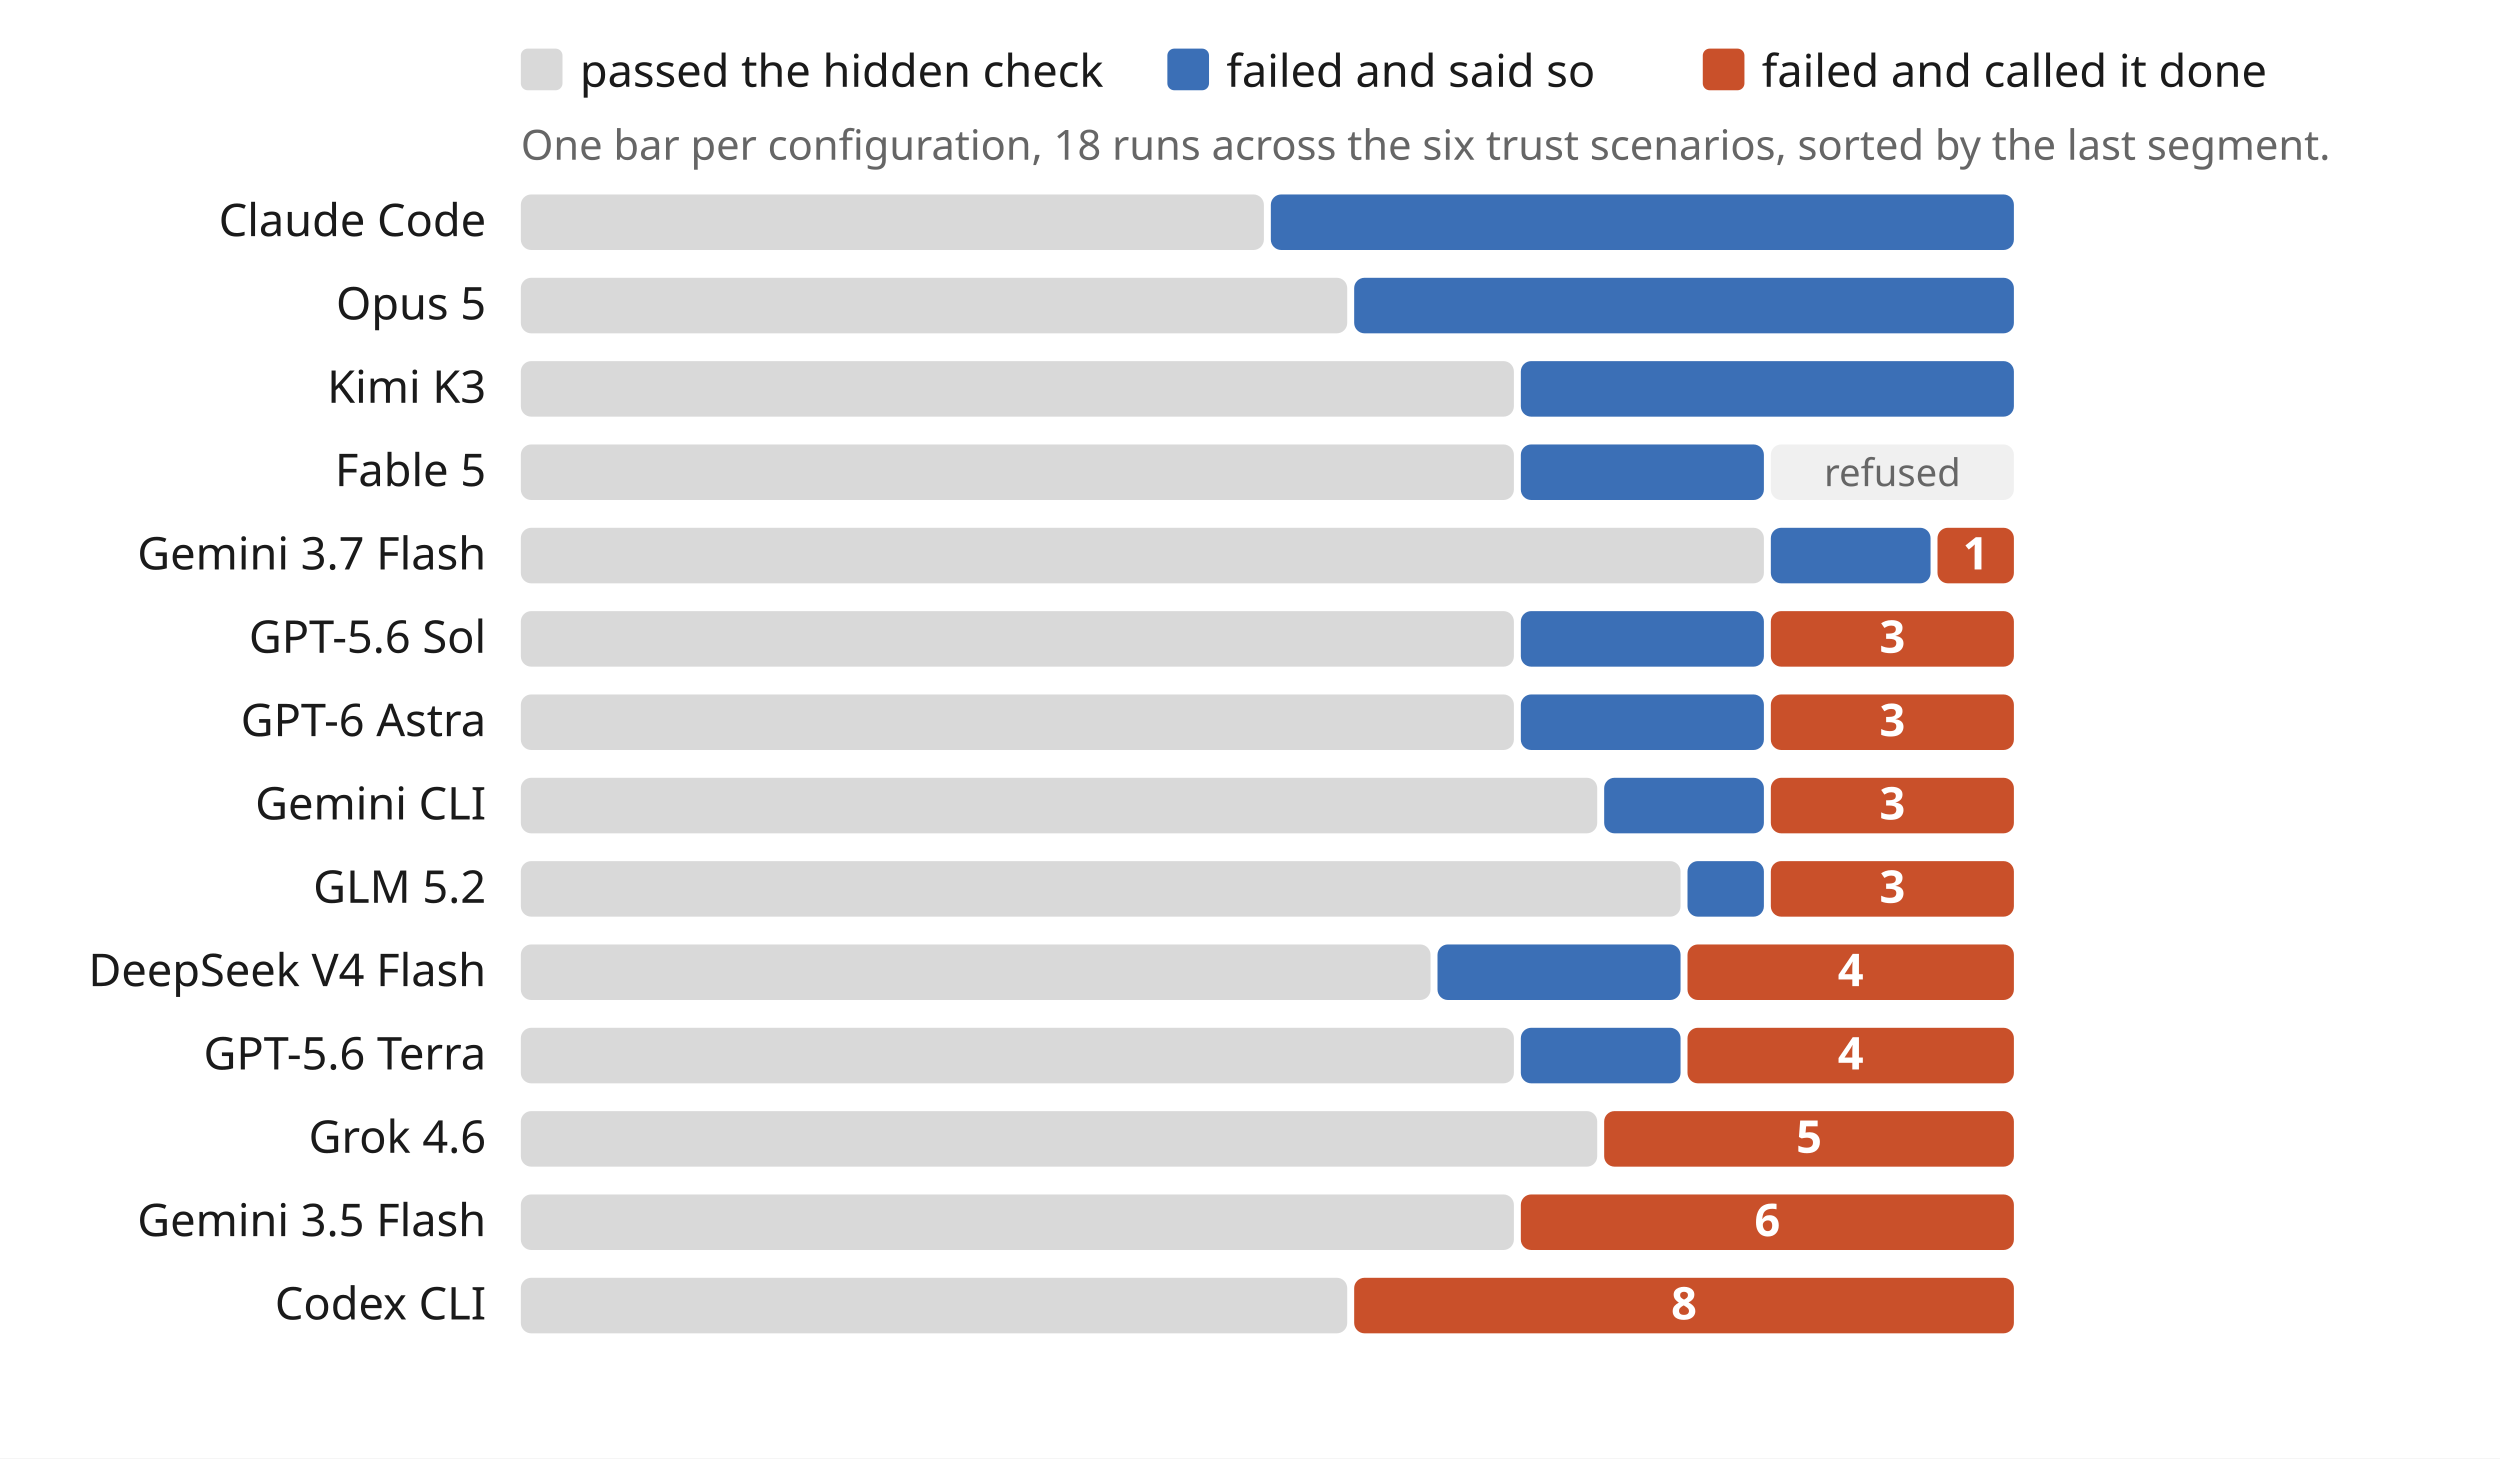
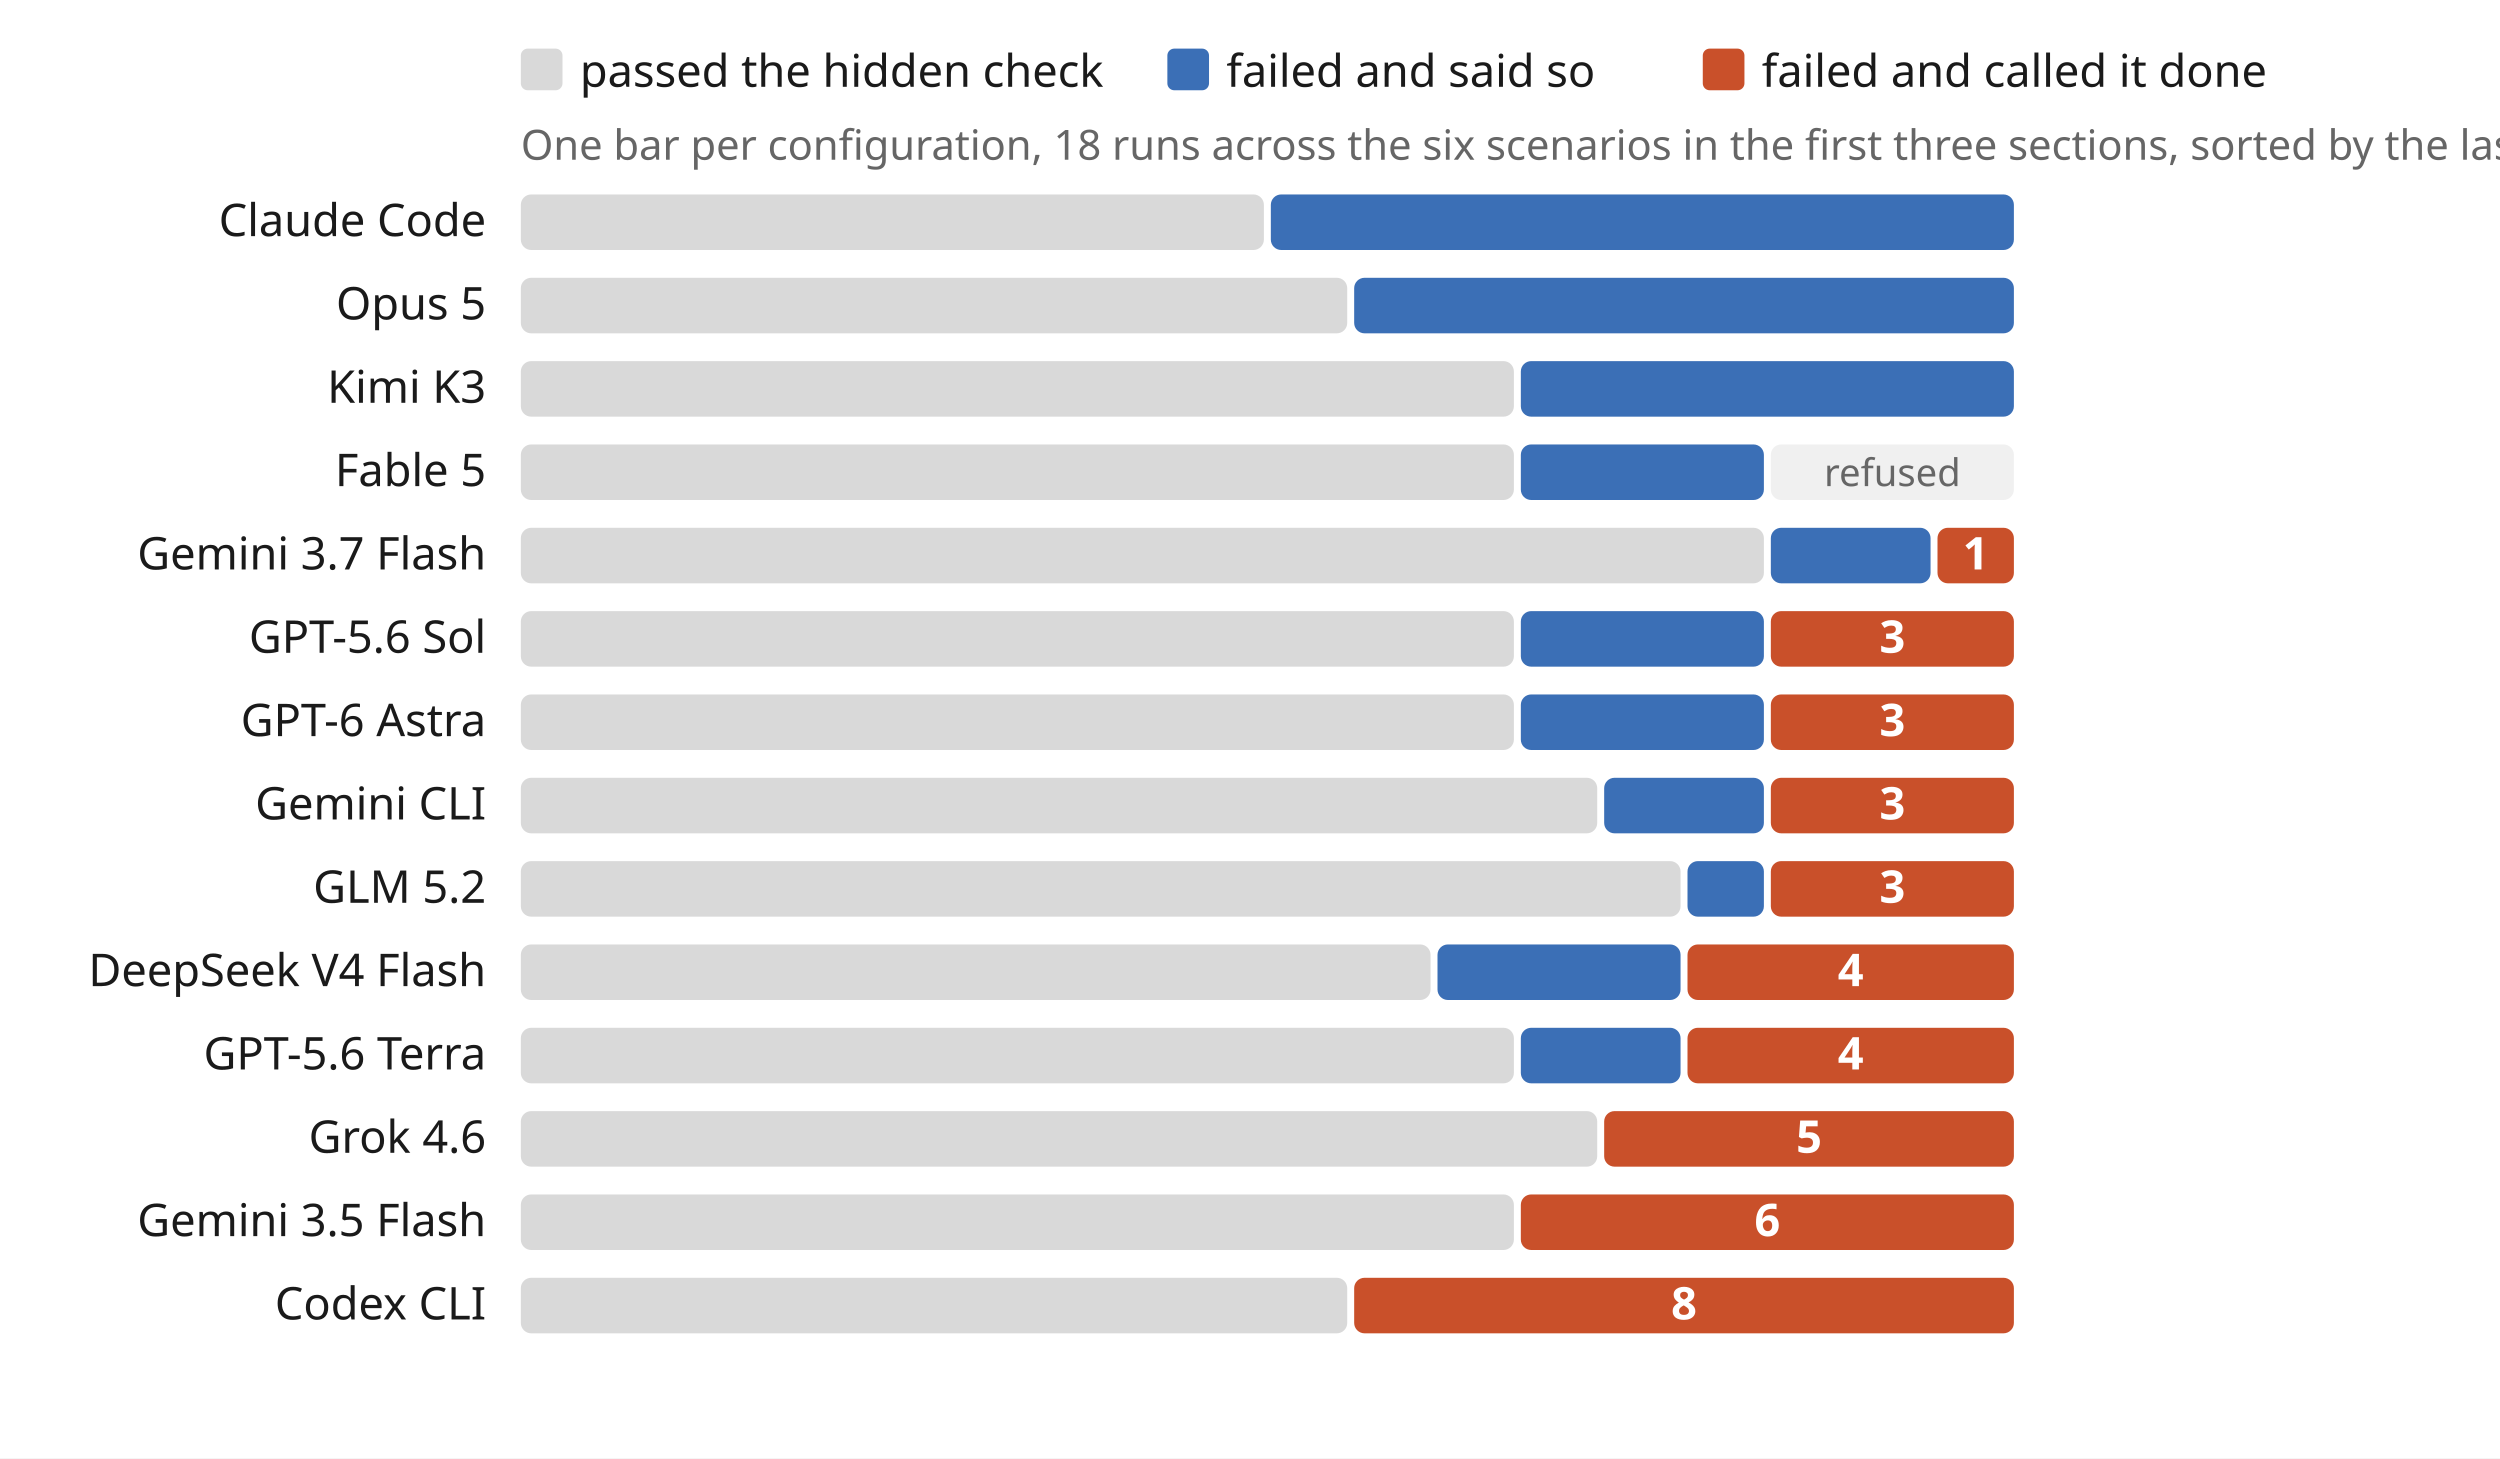
<svg xmlns="http://www.w3.org/2000/svg" width="720" height="420" viewBox="0 0 720 420" font-family="system-ui, sans-serif" font-size="13">
  <rect width="720" height="420" fill="#fff" />
  <rect x="150" y="14" width="12" height="12" rx="2" fill="#d9d9d9" />
  <text x="167" y="25" fill="#1a1a1a">passed the hidden check</text>
  <rect x="336.2" y="14" width="12" height="12" rx="2" fill="#3b6fb6" />
  <text x="353.2" y="25" fill="#1a1a1a">failed and said so</text>
  <rect x="490.4" y="14" width="12" height="12" rx="2" fill="#c9502a" />
  <text x="507.4" y="25" fill="#1a1a1a">failed and called it done</text>
-   <text x="150" y="46" fill="#666" font-size="12">One bar per configuration, 18 runs across the six trust scenarios, sorted by the last segment.</text>
+   <text x="150" y="46" fill="#666" font-size="12">One bar per configuration, 18 runs across the six scenarios in the first three sections, sorted by the last segment.</text>
  <text x="140" y="68" text-anchor="end" fill="#1a1a1a">Claude Code</text>
  <rect x="150" y="56" width="214" height="16" rx="3" fill="#d9d9d9" />
  <rect x="366" y="56" width="214" height="16" rx="3" fill="#3b6fb6" />
  <text x="140" y="92" text-anchor="end" fill="#1a1a1a">Opus 5</text>
  <rect x="150" y="80" width="238" height="16" rx="3" fill="#d9d9d9" />
  <rect x="390" y="80" width="190" height="16" rx="3" fill="#3b6fb6" />
  <text x="140" y="116" text-anchor="end" fill="#1a1a1a">Kimi K3</text>
  <rect x="150" y="104" width="286" height="16" rx="3" fill="#d9d9d9" />
  <rect x="438" y="104" width="142" height="16" rx="3" fill="#3b6fb6" />
  <text x="140" y="140" text-anchor="end" fill="#1a1a1a">Fable 5</text>
  <rect x="150" y="128" width="286" height="16" rx="3" fill="#d9d9d9" />
  <rect x="438" y="128" width="70" height="16" rx="3" fill="#3b6fb6" />
  <rect x="510" y="128" width="70" height="16" rx="3" fill="#f0f0f0" />
  <text x="545.0" y="140" text-anchor="middle" fill="#666" font-size="11">refused</text>
  <text x="140" y="164" text-anchor="end" fill="#1a1a1a">Gemini 3.7 Flash</text>
  <rect x="150" y="152" width="358" height="16" rx="3" fill="#d9d9d9" />
  <rect x="510" y="152" width="46" height="16" rx="3" fill="#3b6fb6" />
  <rect x="558" y="152" width="22" height="16" rx="3" fill="#c9502a" />
  <text x="569.0" y="164" text-anchor="middle" fill="#fff" font-weight="600">1</text>
  <text x="140" y="188" text-anchor="end" fill="#1a1a1a">GPT-5.6 Sol</text>
  <rect x="150" y="176" width="286" height="16" rx="3" fill="#d9d9d9" />
  <rect x="438" y="176" width="70" height="16" rx="3" fill="#3b6fb6" />
  <rect x="510" y="176" width="70" height="16" rx="3" fill="#c9502a" />
  <text x="545.0" y="188" text-anchor="middle" fill="#fff" font-weight="600">3</text>
  <text x="140" y="212" text-anchor="end" fill="#1a1a1a">GPT-6 Astra</text>
  <rect x="150" y="200" width="286" height="16" rx="3" fill="#d9d9d9" />
  <rect x="438" y="200" width="70" height="16" rx="3" fill="#3b6fb6" />
  <rect x="510" y="200" width="70" height="16" rx="3" fill="#c9502a" />
  <text x="545.0" y="212" text-anchor="middle" fill="#fff" font-weight="600">3</text>
  <text x="140" y="236" text-anchor="end" fill="#1a1a1a">Gemini CLI</text>
  <rect x="150" y="224" width="310" height="16" rx="3" fill="#d9d9d9" />
  <rect x="462" y="224" width="46" height="16" rx="3" fill="#3b6fb6" />
  <rect x="510" y="224" width="70" height="16" rx="3" fill="#c9502a" />
  <text x="545.0" y="236" text-anchor="middle" fill="#fff" font-weight="600">3</text>
  <text x="140" y="260" text-anchor="end" fill="#1a1a1a">GLM 5.2</text>
  <rect x="150" y="248" width="334" height="16" rx="3" fill="#d9d9d9" />
  <rect x="486" y="248" width="22" height="16" rx="3" fill="#3b6fb6" />
  <rect x="510" y="248" width="70" height="16" rx="3" fill="#c9502a" />
  <text x="545.0" y="260" text-anchor="middle" fill="#fff" font-weight="600">3</text>
  <text x="140" y="284" text-anchor="end" fill="#1a1a1a">DeepSeek V4 Flash</text>
  <rect x="150" y="272" width="262" height="16" rx="3" fill="#d9d9d9" />
  <rect x="414" y="272" width="70" height="16" rx="3" fill="#3b6fb6" />
  <rect x="486" y="272" width="94" height="16" rx="3" fill="#c9502a" />
  <text x="533.0" y="284" text-anchor="middle" fill="#fff" font-weight="600">4</text>
  <text x="140" y="308" text-anchor="end" fill="#1a1a1a">GPT-5.6 Terra</text>
  <rect x="150" y="296" width="286" height="16" rx="3" fill="#d9d9d9" />
  <rect x="438" y="296" width="46" height="16" rx="3" fill="#3b6fb6" />
  <rect x="486" y="296" width="94" height="16" rx="3" fill="#c9502a" />
  <text x="533.0" y="308" text-anchor="middle" fill="#fff" font-weight="600">4</text>
  <text x="140" y="332" text-anchor="end" fill="#1a1a1a">Grok 4.6</text>
  <rect x="150" y="320" width="310" height="16" rx="3" fill="#d9d9d9" />
  <rect x="462" y="320" width="118" height="16" rx="3" fill="#c9502a" />
  <text x="521.0" y="332" text-anchor="middle" fill="#fff" font-weight="600">5</text>
  <text x="140" y="356" text-anchor="end" fill="#1a1a1a">Gemini 3.5 Flash</text>
  <rect x="150" y="344" width="286" height="16" rx="3" fill="#d9d9d9" />
  <rect x="438" y="344" width="142" height="16" rx="3" fill="#c9502a" />
  <text x="509.0" y="356" text-anchor="middle" fill="#fff" font-weight="600">6</text>
  <text x="140" y="380" text-anchor="end" fill="#1a1a1a">Codex CLI</text>
  <rect x="150" y="368" width="238" height="16" rx="3" fill="#d9d9d9" />
  <rect x="390" y="368" width="190" height="16" rx="3" fill="#c9502a" />
  <text x="485.0" y="380" text-anchor="middle" fill="#fff" font-weight="600">8</text>
</svg>
